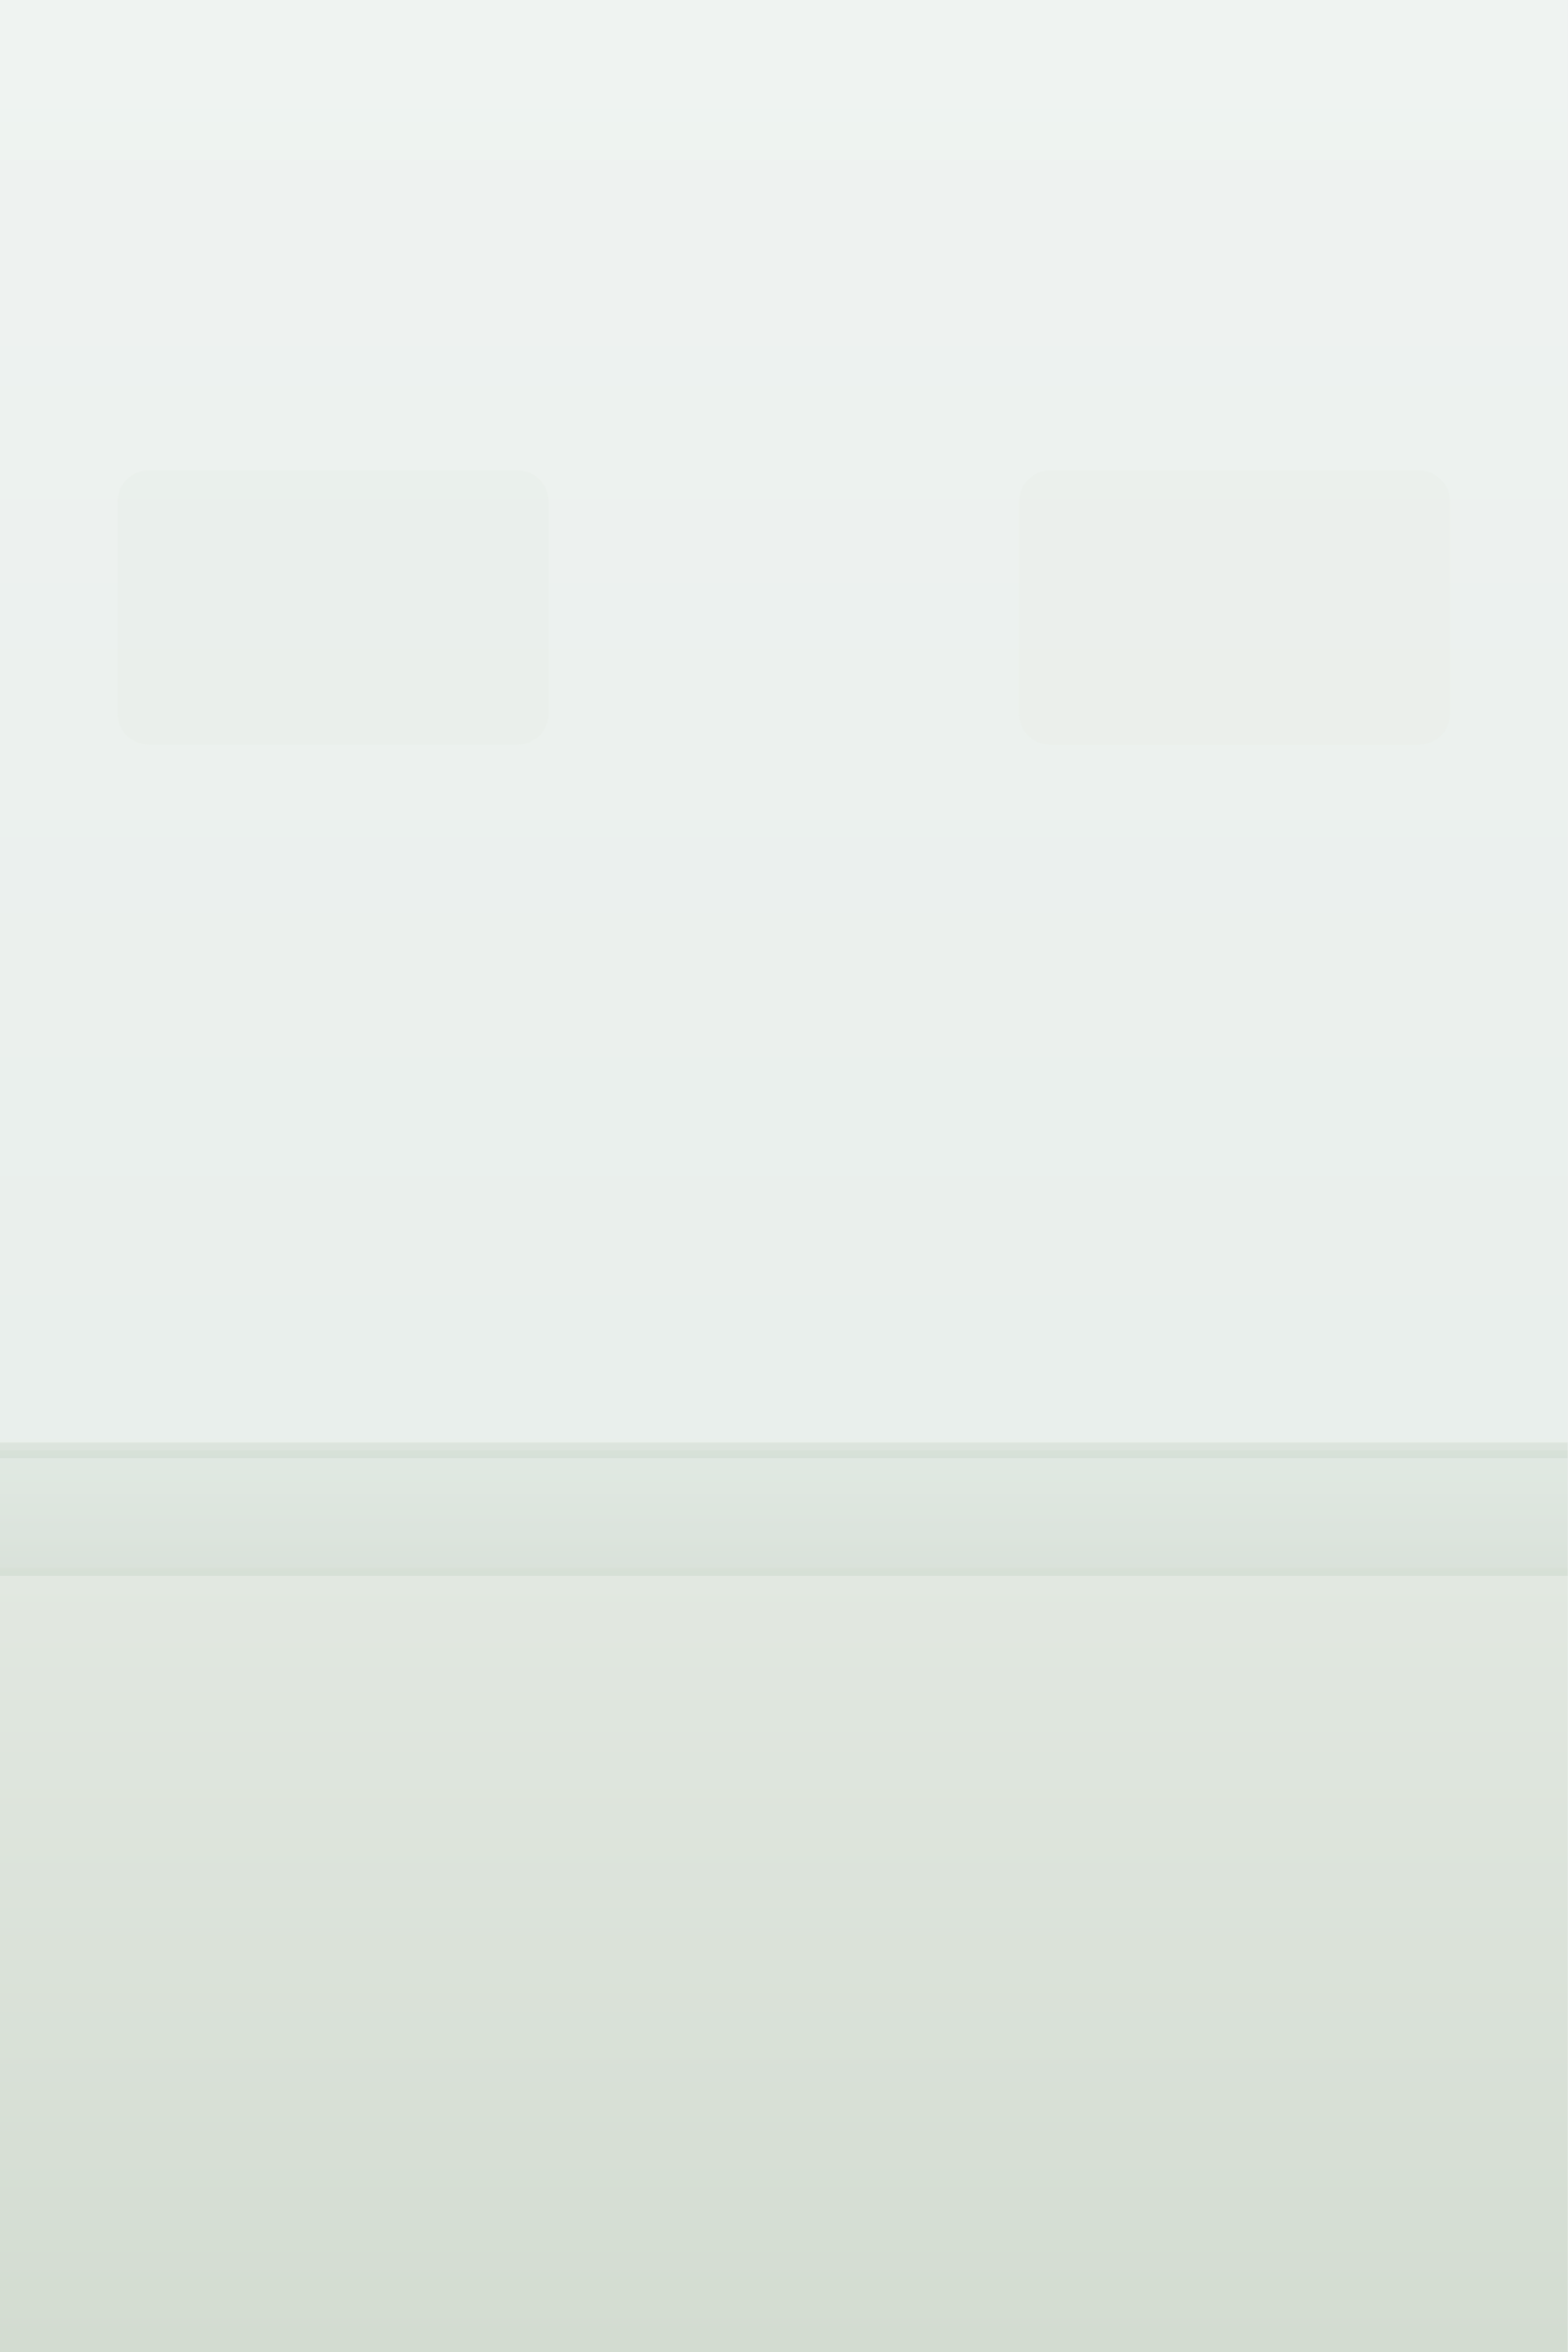
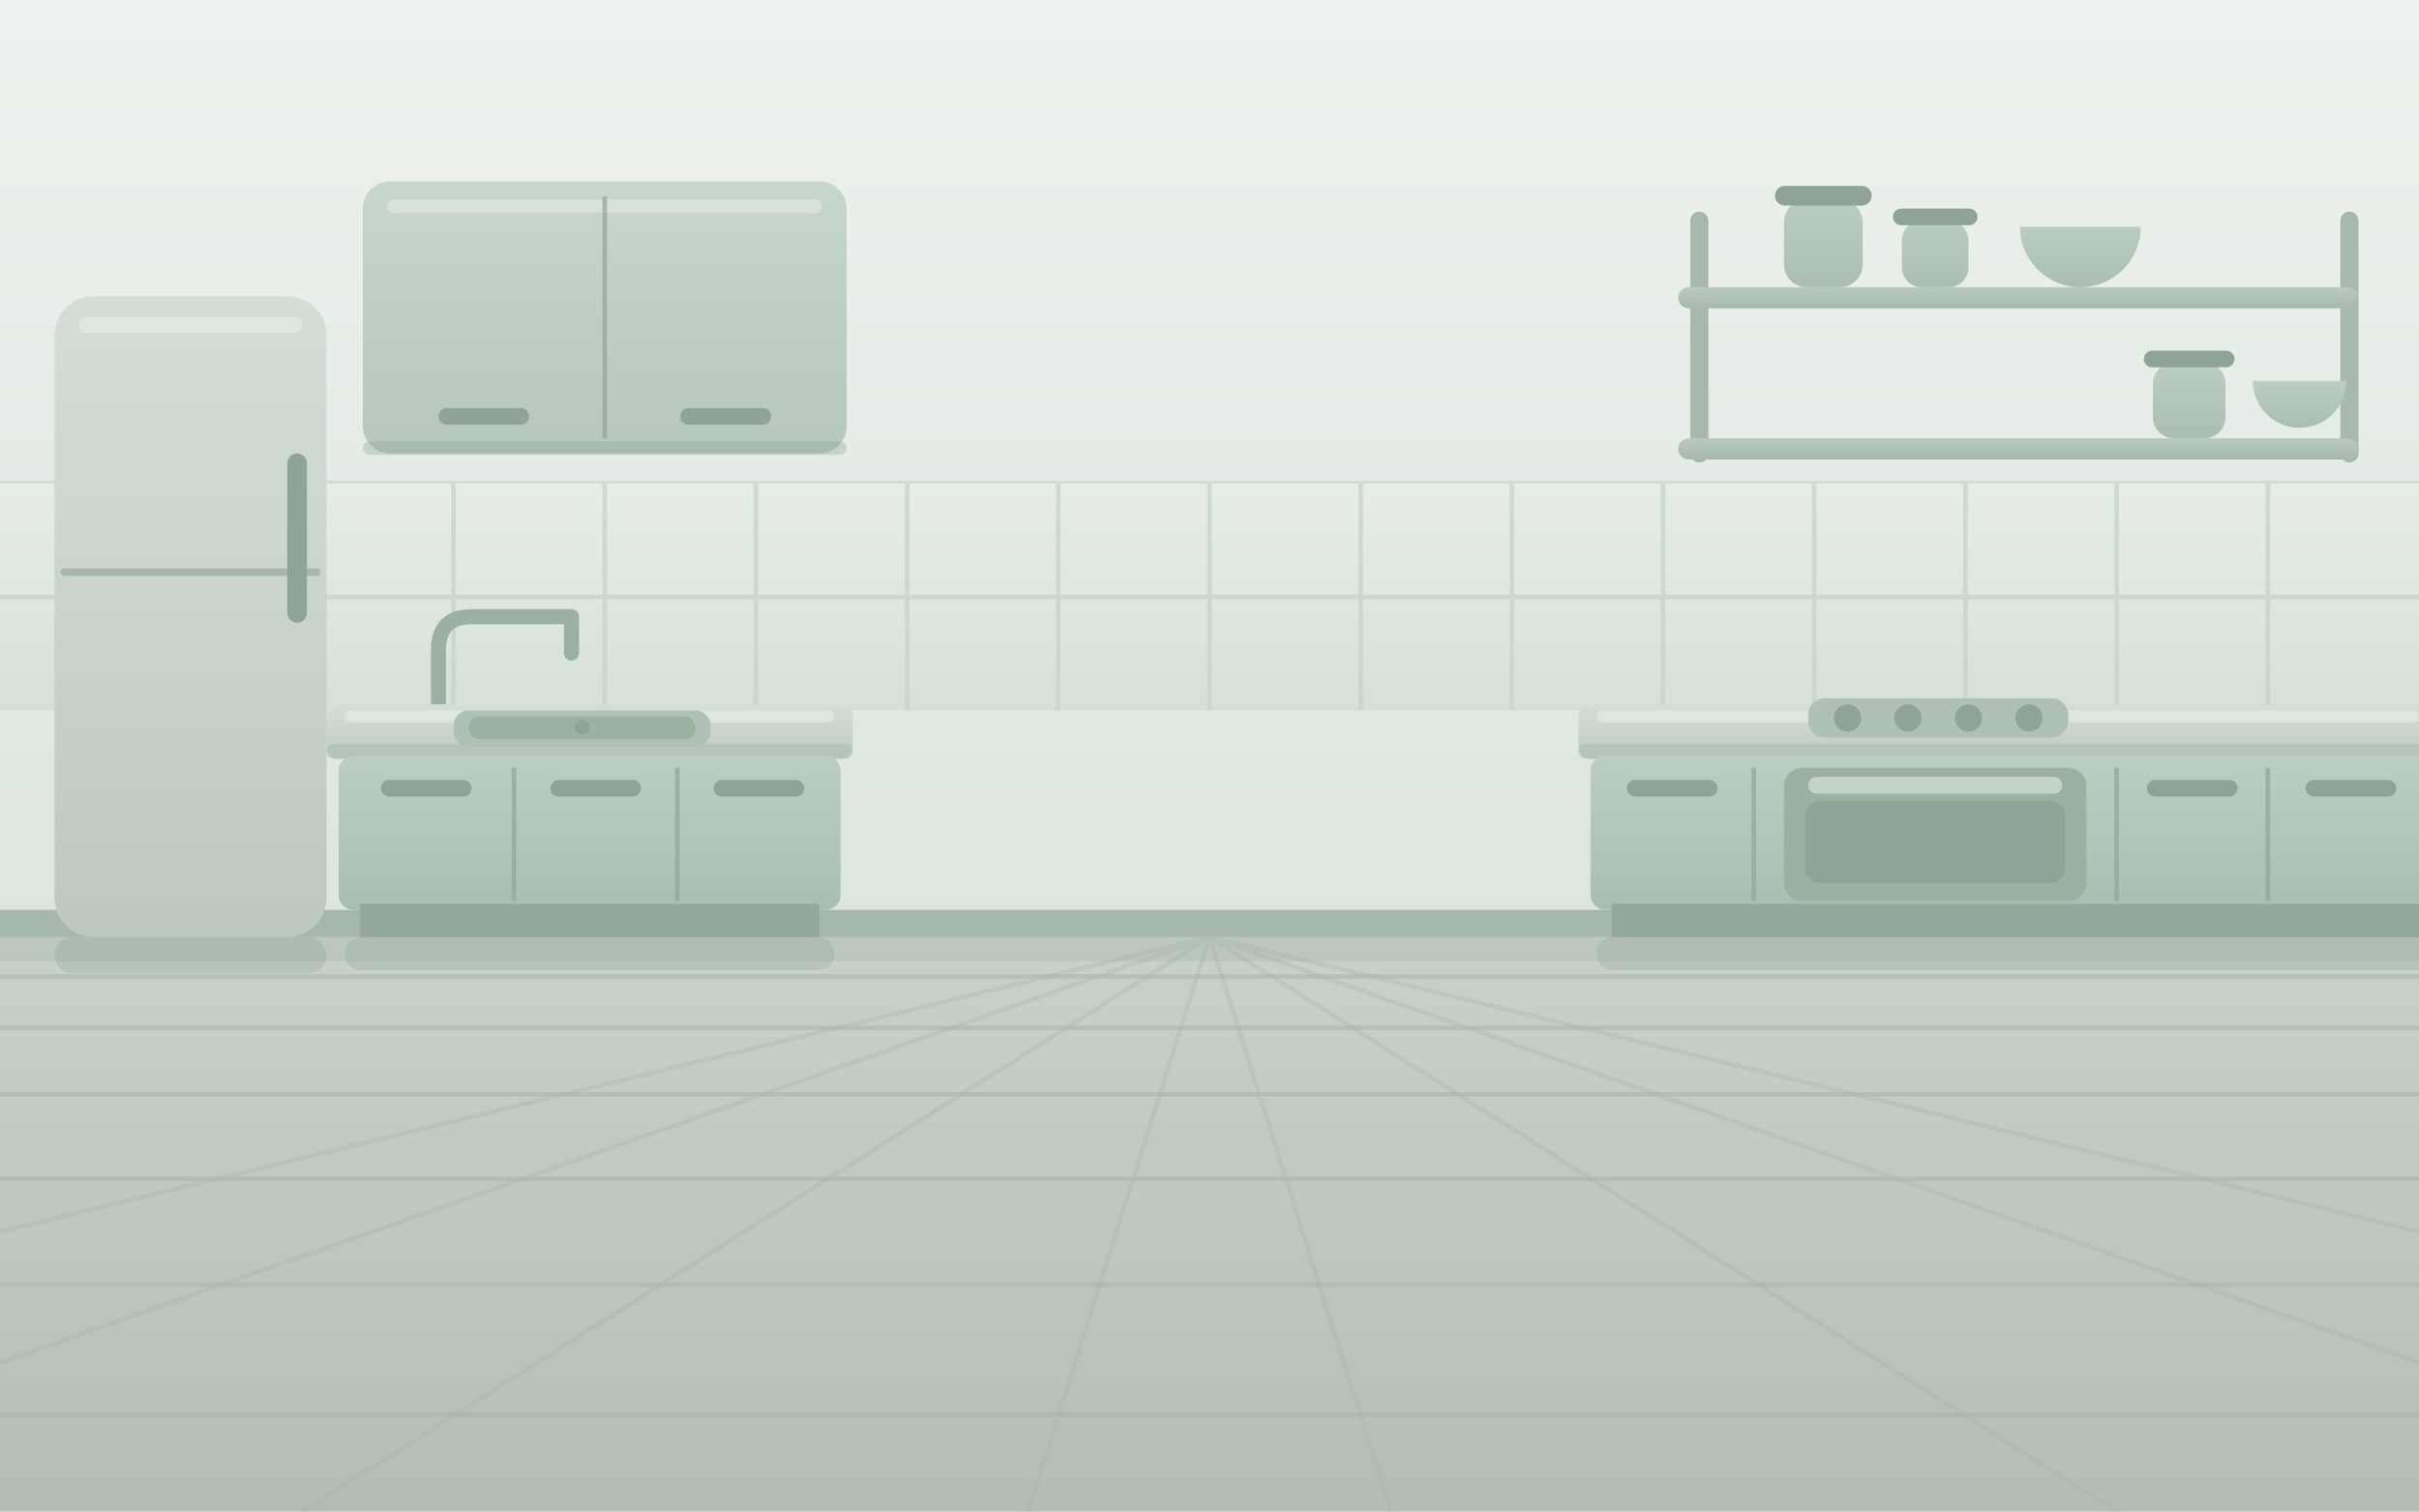
- <svg xmlns="http://www.w3.org/2000/svg" viewBox="0 0 400 600" data-name="Kitchen" data-family="kitchen" data-slot="top" data-layer="top" data-colors="">
+ <svg xmlns="http://www.w3.org/2000/svg" viewBox="0 0 1600 1000" data-name="Kitchen" data-family="kitchen" data-slot="top" data-layer="top" data-colors="">
  <defs>
-     <linearGradient id="backdrops-kitchen__wall" x1="0" y1="0" x2="0" y2="1">
-       <stop offset="0" stop-color="#EFF3F1" />
-       <stop offset="1" stop-color="#E5ECE8" />
+     <linearGradient id="backdrops-kitchen__wall-g" x1="0" y1="0" x2="0" y2="1">
+       <stop offset="0" stop-color="#EEF2EE" />
+       <stop offset="0.62" stop-color="#DCE5DE" />
+       <stop offset="1" stop-color="#DCE5DE" />
    </linearGradient>
-     <linearGradient id="backdrops-kitchen__floor" x1="0" y1="0" x2="0" y2="1">
-       <stop offset="0" stop-color="#E2E8E1" />
-       <stop offset="1" stop-color="#D3DCD1" />
+     <linearGradient id="backdrops-kitchen__splash-g" x1="0" y1="0" x2="0" y2="1">
+       <stop offset="0" stop-color="#E6EDE7" />
+       <stop offset="1" stop-color="#D6E0D8" />
    </linearGradient>
-     <linearGradient id="backdrops-kitchen__counter" x1="0" y1="0" x2="0" y2="1">
-       <stop offset="0" stop-color="#DCE4DD" />
-       <stop offset="1" stop-color="#CFDACE" />
+     <linearGradient id="backdrops-kitchen__floor-g" x1="0" y1="0" x2="0" y2="1">
+       <stop offset="0" stop-color="#C9D2CA" />
+       <stop offset="1" stop-color="#B2BEB4" />
+     </linearGradient>
+     <linearGradient id="backdrops-kitchen__top-g" x1="0" y1="0" x2="0" y2="1">
+       <stop offset="0" stop-color="#D6DED6" />
+       <stop offset="1" stop-color="#BFCAC2" />
+     </linearGradient>
+     <linearGradient id="backdrops-kitchen__door-g" x1="0" y1="0" x2="0" y2="1">
+       <stop offset="0" stop-color="#BCCDC2" />
+       <stop offset="1" stop-color="#A9BEB1" />
+     </linearGradient>
+     <linearGradient id="backdrops-kitchen__upper-g" x1="0" y1="0" x2="0" y2="1">
+       <stop offset="0" stop-color="#C8D6CC" />
+       <stop offset="1" stop-color="#B6C7BB" />
+     </linearGradient>
+     <linearGradient id="backdrops-kitchen__fridge-g" x1="0" y1="0" x2="0" y2="1">
+       <stop offset="0" stop-color="#D4DED7" />
+       <stop offset="1" stop-color="#BDC9C0" />
+     </linearGradient>
+     <linearGradient id="backdrops-kitchen__shelf-g" x1="0" y1="0" x2="0" y2="1">
+       <stop offset="0" stop-color="#B9C9BE" />
+       <stop offset="1" stop-color="#A6B9AC" />
    </linearGradient>
  </defs>
-   <rect x="0" y="0" width="400" height="600" fill="url(#backdrops-kitchen__wall)" />
-   <rect x="0" y="400" width="400" height="200" fill="url(#backdrops-kitchen__floor)" />
-   <rect x="0" y="370" width="400" height="32" fill="url(#backdrops-kitchen__counter)" opacity="0.6" />
-   <rect x="0" y="368" width="400" height="4" fill="#C9D5C7" opacity="0.4" />
-   <rect x="30" y="120" width="110" height="70" rx="8" fill="#E6ECE4" opacity="0.35" />
-   <rect x="260" y="120" width="110" height="70" rx="8" fill="#E6ECE4" opacity="0.3" />
+   <rect x="0" y="0" width="1600" height="1000" fill="url(#backdrops-kitchen__wall-g)" />
+   <rect x="0" y="318" width="1600" height="4" fill="#CBD6CE" opacity="0.7" />
+   <rect x="0" y="320" width="1600" height="150" fill="url(#backdrops-kitchen__splash-g)" />
+   <path d="M0 395H1600M100 320V470M200 320V470M300 320V470M400 320V470M500 320V470M600 320V470M700 320V470M800 320V470M900 320V470M1000 320V470M1100 320V470M1200 320V470M1300 320V470M1400 320V470M1500 320V470" fill="none" stroke="#C8D4CB" stroke-width="3" opacity="0.8" />
+   <rect x="240" y="120" width="320" height="180" rx="18" fill="url(#backdrops-kitchen__upper-g)" />
+   <rect x="256" y="132" width="288" height="9" rx="4.5" fill="#FFFFFF" opacity="0.3" />
+   <path d="M400 130V290" fill="none" stroke="#93A79A" stroke-width="3" opacity="0.75" />
+   <rect x="290" y="270" width="60" height="11" rx="5.5" fill="#8FA396" />
+   <rect x="450" y="270" width="60" height="11" rx="5.5" fill="#8FA396" />
+   <rect x="240" y="292" width="320" height="9" rx="4.5" fill="#8FA396" opacity="0.35" />
+   <rect x="1118" y="140" width="12" height="166" rx="6" fill="#A6B9AC" />
+   <rect x="1548" y="140" width="12" height="166" rx="6" fill="#A6B9AC" />
+   <rect x="1110" y="190" width="450" height="14" rx="7" fill="url(#backdrops-kitchen__shelf-g)" />
+   <rect x="1110" y="290" width="450" height="14" rx="7" fill="url(#backdrops-kitchen__shelf-g)" />
+   <rect x="1180" y="132" width="52" height="58" rx="15" fill="url(#backdrops-kitchen__door-g)" />
+   <rect x="1174" y="123" width="64" height="13" rx="6.5" fill="#8FA396" />
+   <rect x="1258" y="146" width="44" height="44" rx="13" fill="url(#backdrops-kitchen__door-g)" />
+   <rect x="1252" y="138" width="56" height="11" rx="5.5" fill="#8FA396" />
+   <path d="M1336 150h80a40 40 0 0 1-80 0z" fill="url(#backdrops-kitchen__door-g)" />
+   <rect x="1424" y="240" width="48" height="50" rx="14" fill="url(#backdrops-kitchen__door-g)" />
+   <rect x="1418" y="232" width="60" height="11" rx="5.5" fill="#8FA396" />
+   <path d="M1490 252h62a31 31 0 0 1-62 0z" fill="url(#backdrops-kitchen__door-g)" />
+   <rect x="0" y="620" width="1600" height="380" fill="url(#backdrops-kitchen__floor-g)" />
+   <path d="M0 646H1600M0 680H1600M0 724H1600M0 780H1600M0 850H1600M0 936H1600" fill="none" stroke="#A3B2A7" stroke-width="3" opacity="0.5" />
+   <path d="M800 620L-760 1000M800 620L-280 1000M800 620L200 1000M800 620L680 1000M800 620L920 1000M800 620L1400 1000M800 620L1880 1000M800 620L2360 1000" fill="none" stroke="#A3B2A7" stroke-width="3" opacity="0.32" />
+   <rect x="0" y="602" width="1600" height="18" fill="#A5B6AA" />
+   <rect x="0" y="620" width="1600" height="16" fill="#8FA396" opacity="0.22" />
+   <rect x="36" y="620" width="180" height="24" rx="12" fill="#8FA396" opacity="0.32" />
+   <rect x="228" y="620" width="324" height="22" rx="11" fill="#8FA396" opacity="0.3" />
+   <rect x="1056" y="620" width="554" height="22" rx="11" fill="#8FA396" opacity="0.3" />
+   <rect x="36" y="196" width="180" height="424" rx="26" fill="url(#backdrops-kitchen__fridge-g)" />
+   <rect x="52" y="210" width="148" height="10" rx="5" fill="#FFFFFF" opacity="0.28" />
+   <rect x="40" y="376" width="172" height="5" rx="2.5" fill="#94A79B" opacity="0.65" />
+   <rect x="190" y="300" width="13" height="112" rx="6.5" fill="#8FA396" />
+   <path d="M290 468V430q0-22 22-22h66v24" fill="none" stroke="#9DB1A3" stroke-width="10" stroke-linecap="round" stroke-linejoin="round" />
+   <rect x="216" y="466" width="348" height="36" rx="8" fill="url(#backdrops-kitchen__top-g)" />
+   <rect x="228" y="470" width="324" height="8" rx="4" fill="#FFFFFF" opacity="0.3" />
+   <rect x="216" y="492" width="348" height="10" rx="5" fill="#A9BEB1" opacity="0.55" />
+   <rect x="224" y="500" width="332" height="102" rx="10" fill="url(#backdrops-kitchen__door-g)" />
+   <path d="M340 508V596M448 508V596" fill="none" stroke="#93A79A" stroke-width="3" opacity="0.75" />
+   <rect x="252" y="516" width="60" height="11" rx="5.5" fill="#8FA396" />
+   <rect x="364" y="516" width="60" height="11" rx="5.5" fill="#8FA396" />
+   <rect x="472" y="516" width="60" height="11" rx="5.5" fill="#8FA396" />
+   <rect x="238" y="598" width="304" height="22" fill="#94A79B" />
+   <rect x="300" y="470" width="170" height="24" rx="10" fill="#AFC0B4" />
+   <rect x="310" y="474" width="150" height="15" rx="7" fill="#9DB1A3" />
+   <circle cx="385" cy="481" r="5" fill="#8FA396" />
+   <rect x="1044" y="466" width="566" height="36" rx="8" fill="url(#backdrops-kitchen__top-g)" />
+   <rect x="1056" y="470" width="544" height="8" rx="4" fill="#FFFFFF" opacity="0.3" />
+   <rect x="1044" y="492" width="566" height="10" rx="5" fill="#A9BEB1" opacity="0.55" />
+   <rect x="1052" y="500" width="558" height="102" rx="10" fill="url(#backdrops-kitchen__door-g)" />
+   <path d="M1160 508V596M1400 508V596M1500 508V596" fill="none" stroke="#93A79A" stroke-width="3" opacity="0.75" />
+   <rect x="1076" y="516" width="60" height="11" rx="5.5" fill="#8FA396" />
+   <rect x="1420" y="516" width="60" height="11" rx="5.5" fill="#8FA396" />
+   <rect x="1525" y="516" width="60" height="11" rx="5.5" fill="#8FA396" />
+   <rect x="1066" y="598" width="544" height="22" fill="#94A79B" />
+   <rect x="1180" y="508" width="200" height="88" rx="12" fill="#9DB1A3" />
+   <rect x="1194" y="530" width="172" height="54" rx="9" fill="#8FA396" />
+   <rect x="1196" y="514" width="168" height="11" rx="5.5" fill="#C4D3C8" />
+   <rect x="1196" y="462" width="172" height="26" rx="11" fill="#AFC0B4" />
+   <circle cx="1222" cy="475" r="9" fill="#8FA396" />
+   <circle cx="1262" cy="475" r="9" fill="#8FA396" />
+   <circle cx="1302" cy="475" r="9" fill="#8FA396" />
+   <circle cx="1342" cy="475" r="9" fill="#8FA396" />
</svg>
